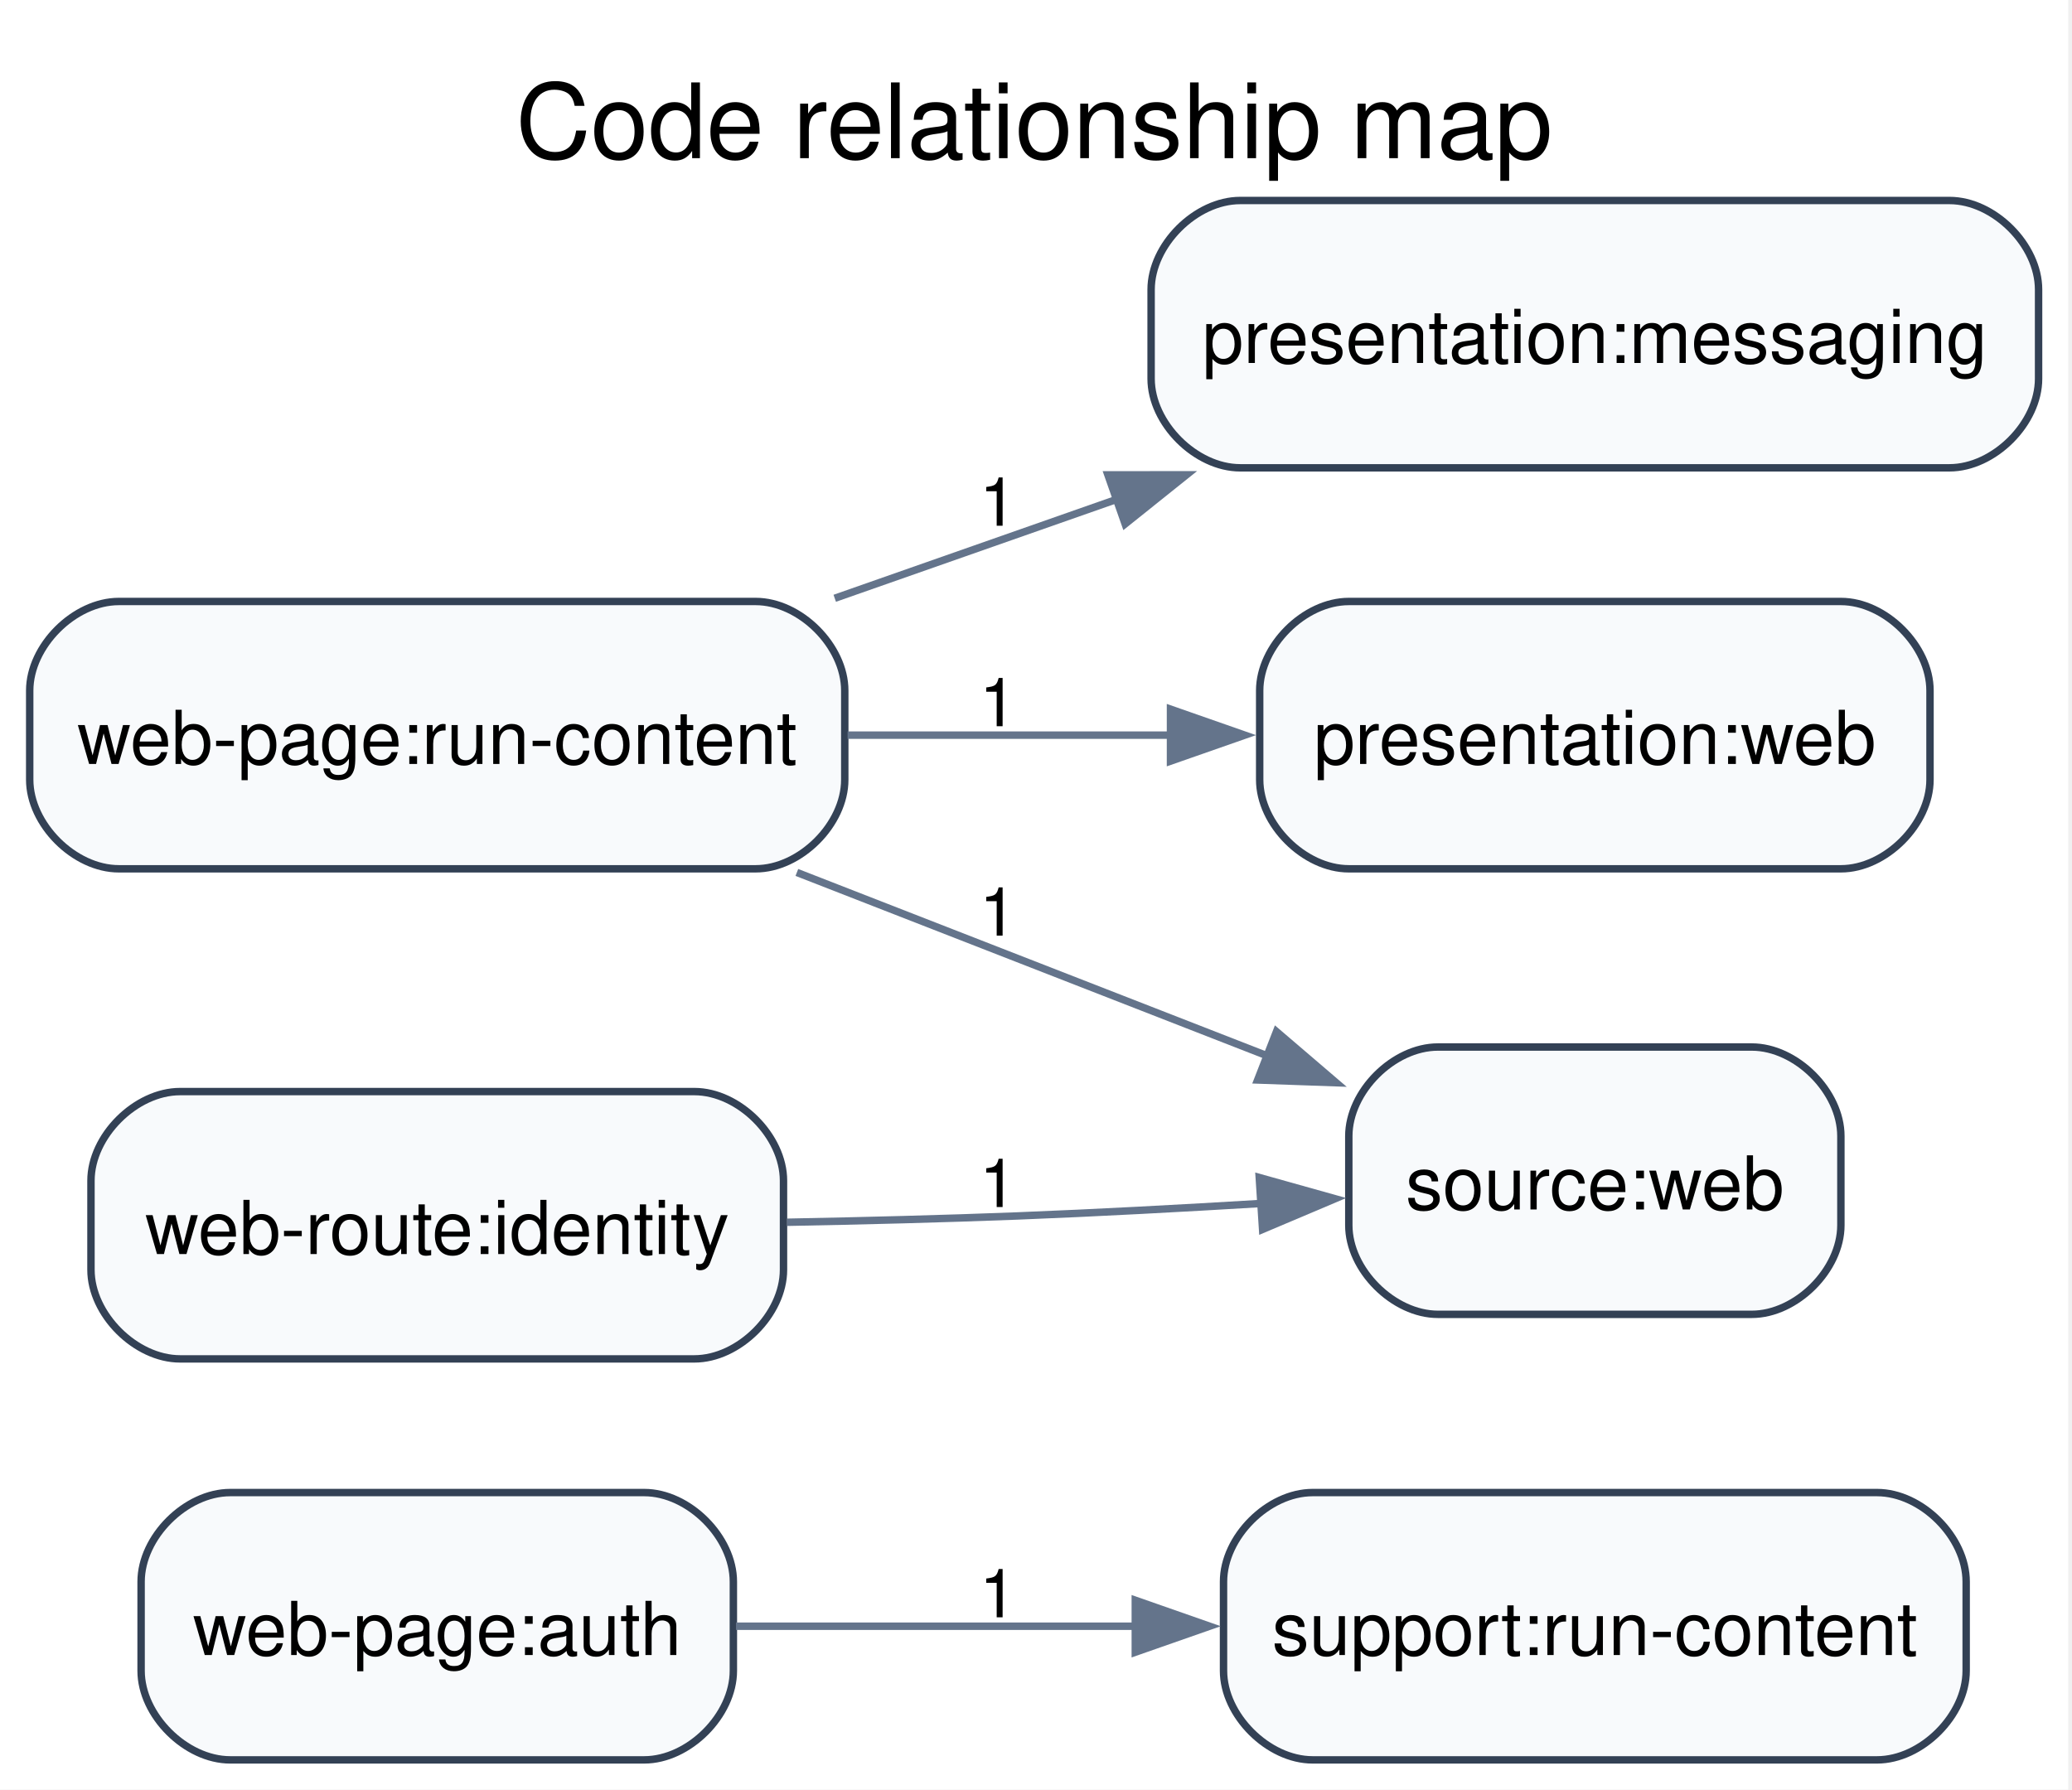
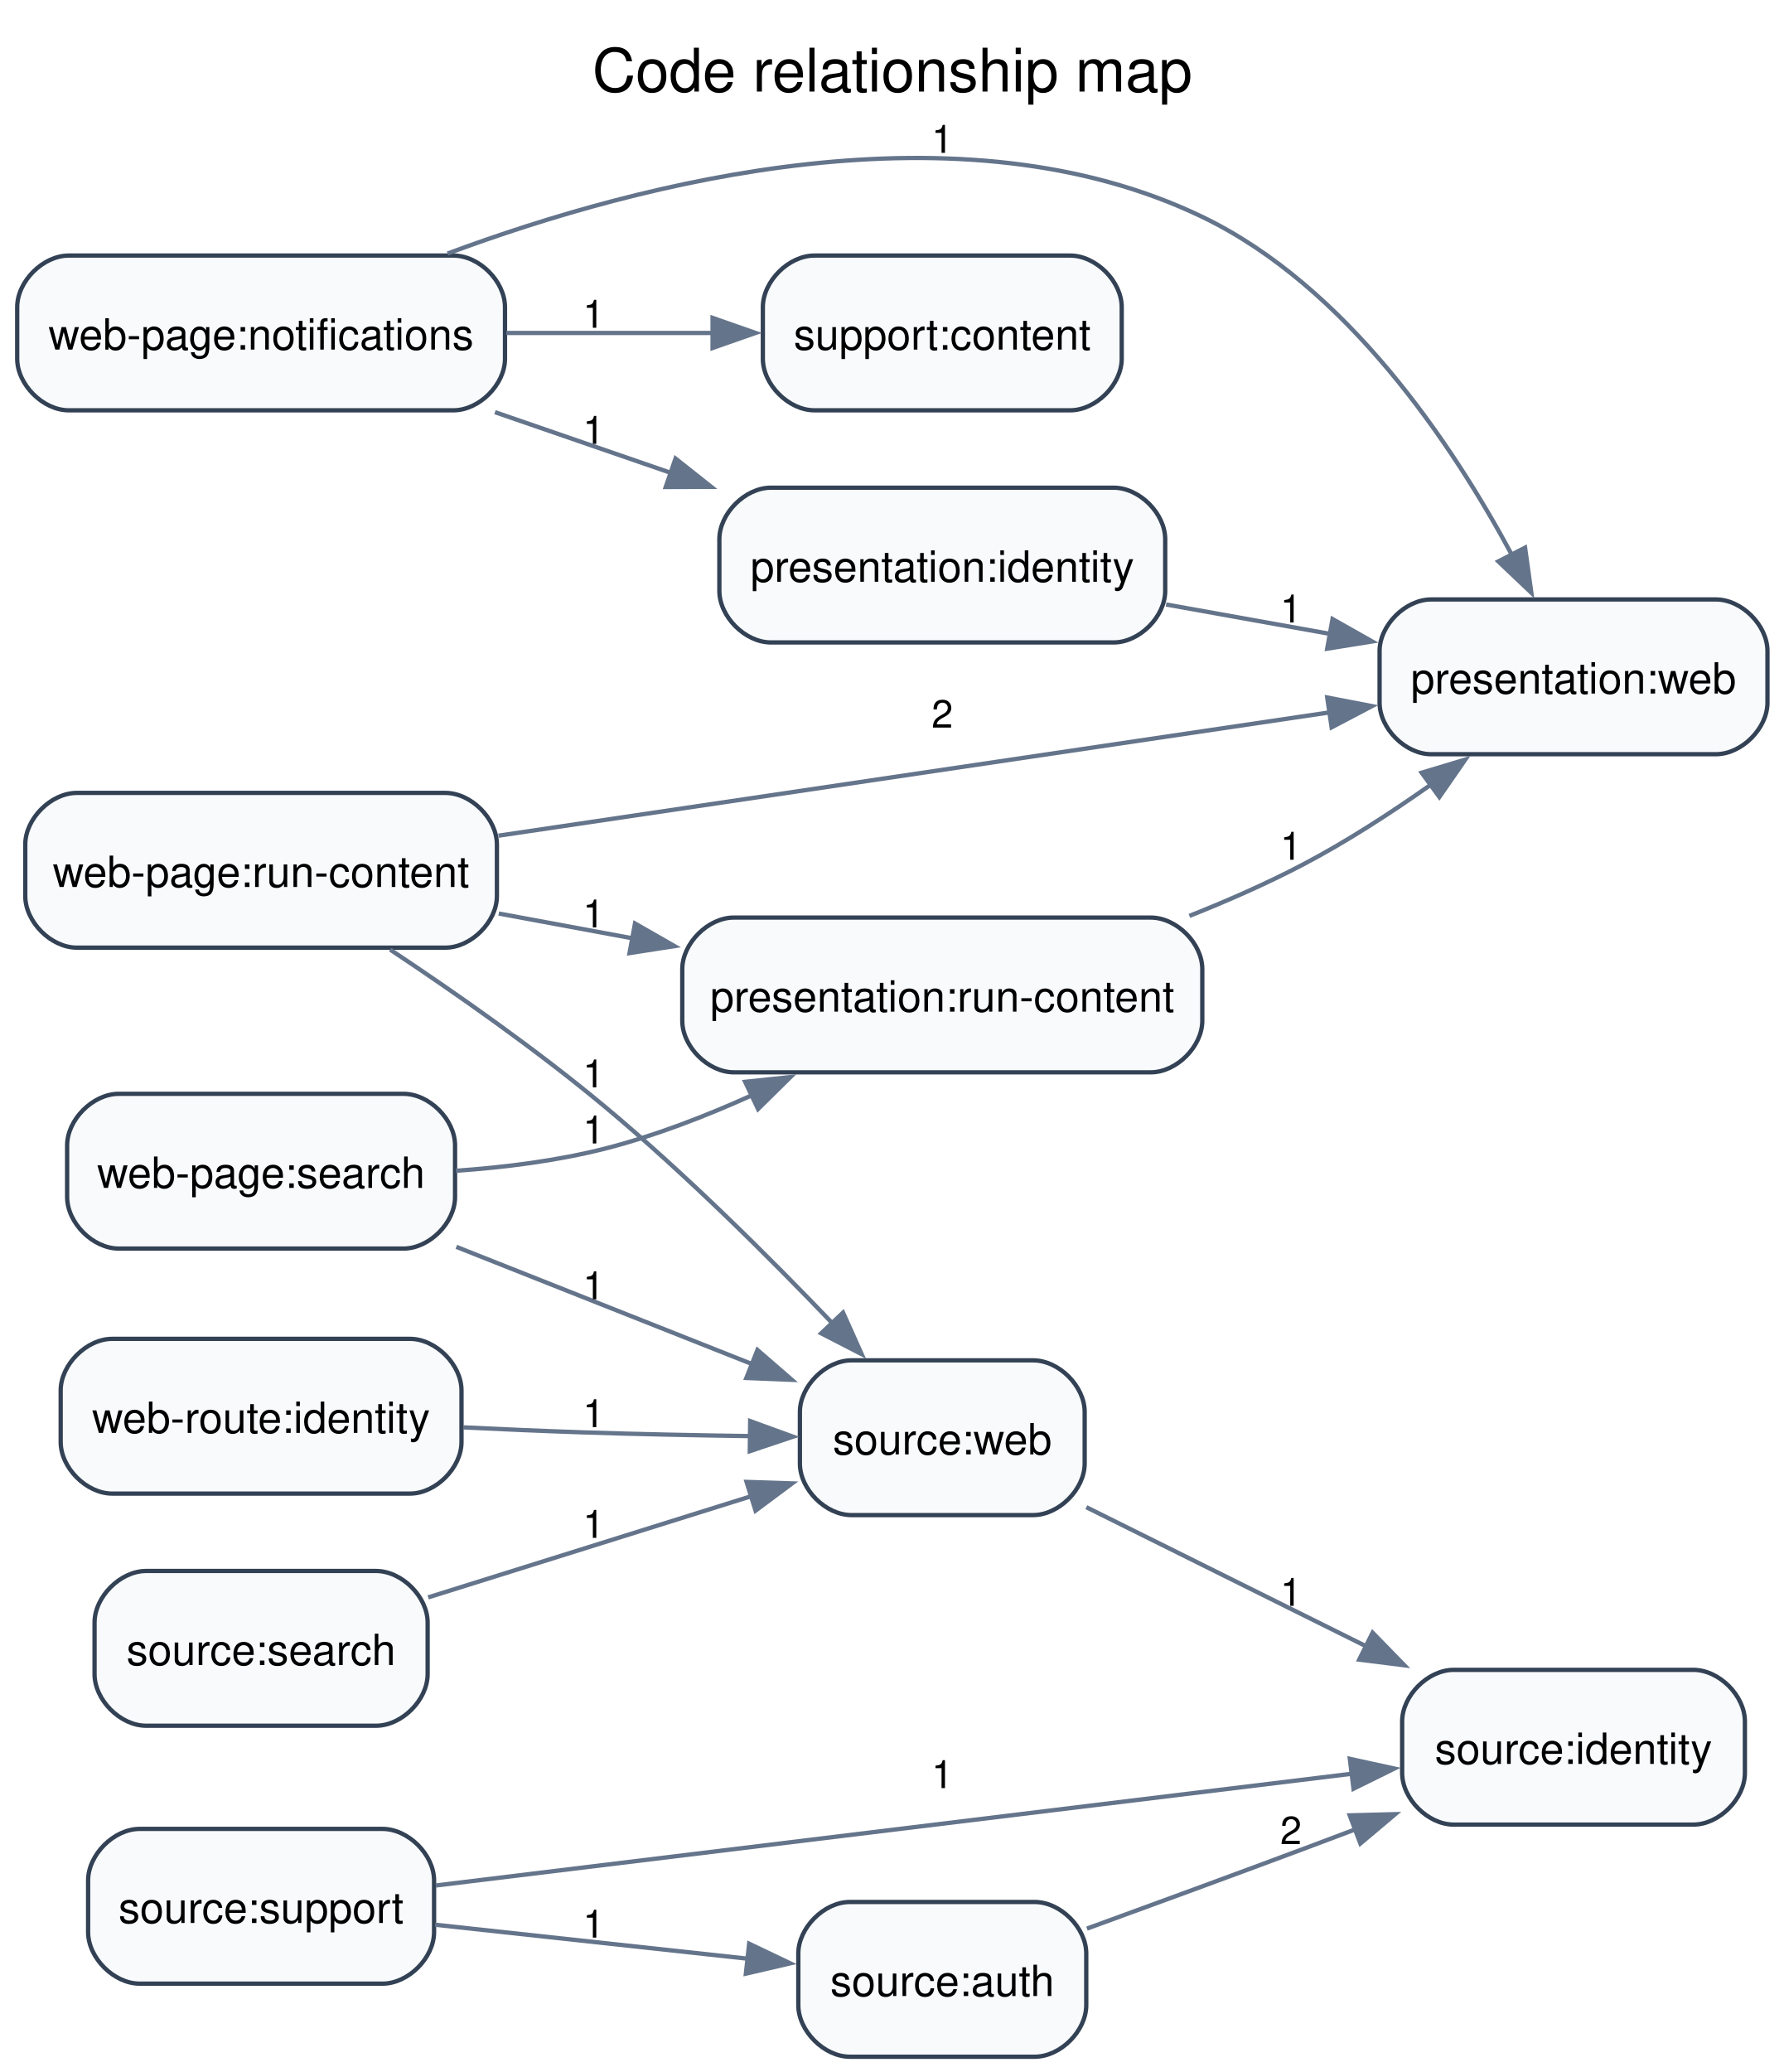
- <svg xmlns="http://www.w3.org/2000/svg" width="279pt" height="241pt" viewBox="0.00 0.00 279.00 241.00">
-   <g id="graph0" class="graph" transform="scale(1 1) rotate(0) translate(4 237)">
-     <polygon fill="white" stroke="none" points="-4,4 -4,-237 274.5,-237 274.5,4 -4,4" />
-     <text xml:space="preserve" text-anchor="middle" x="135.25" y="-215.7" font-family="Helvetica,sans-Serif" font-size="14.00">Code relationship map</text>
+ <svg xmlns="http://www.w3.org/2000/svg" width="415pt" height="482pt" viewBox="0.00 0.00 415.00 482.00">
+   <g id="graph0" class="graph" transform="scale(1 1) rotate(0) translate(4 478.45)">
+     <polygon fill="white" stroke="none" points="-4,4 -4,-478.45 411.25,-478.45 411.25,4 -4,4" />
+     <text xml:space="preserve" text-anchor="middle" x="203.62" y="-457.15" font-family="Helvetica,sans-Serif" font-size="14.00">Code relationship map</text>
    <g id="node1" class="node">
-       <path fill="#f8fafc" stroke="#334155" d="M82.75,-36C82.75,-36 27,-36 27,-36 21,-36 15,-30 15,-24 15,-24 15,-12 15,-12 15,-6 21,0 27,0 27,0 82.75,0 82.75,0 88.75,0 94.75,-6 94.75,-12 94.75,-12 94.75,-24 94.75,-24 94.75,-30 88.75,-36 82.75,-36" />
-       <text xml:space="preserve" text-anchor="middle" x="54.88" y="-14.12" font-family="Helvetica,sans-Serif" font-size="10.00">web-page:auth</text>
+       <path fill="#f8fafc" stroke="#334155" d="M236.75,-36C236.75,-36 193.75,-36 193.75,-36 187.75,-36 181.75,-30 181.75,-24 181.75,-24 181.75,-12 181.75,-12 181.75,-6 187.75,0 193.75,0 193.75,0 236.75,0 236.75,0 242.75,0 248.75,-6 248.75,-12 248.75,-12 248.75,-24 248.75,-24 248.75,-30 242.75,-36 236.75,-36" />
+       <text xml:space="preserve" text-anchor="middle" x="215.25" y="-14.12" font-family="Helvetica,sans-Serif" font-size="10.00">source:auth</text>
    </g>
    <g id="node2" class="node">
-       <path fill="#f8fafc" stroke="#334155" d="M248.75,-36C248.75,-36 172.75,-36 172.75,-36 166.75,-36 160.75,-30 160.75,-24 160.75,-24 160.75,-12 160.75,-12 160.75,-6 166.75,0 172.75,0 172.75,0 248.75,0 248.75,0 254.75,0 260.75,-6 260.75,-12 260.75,-12 260.75,-24 260.75,-24 260.75,-30 254.75,-36 248.75,-36" />
-       <text xml:space="preserve" text-anchor="middle" x="210.75" y="-14.12" font-family="Helvetica,sans-Serif" font-size="10.00">support:run-content</text>
+       <path fill="#f8fafc" stroke="#334155" d="M390,-90C390,-90 334.25,-90 334.25,-90 328.25,-90 322.25,-84 322.25,-78 322.25,-78 322.25,-66 322.25,-66 322.25,-60 328.25,-54 334.25,-54 334.25,-54 390,-54 390,-54 396,-54 402,-60 402,-66 402,-66 402,-78 402,-78 402,-84 396,-90 390,-90" />
+       <text xml:space="preserve" text-anchor="middle" x="362.12" y="-68.12" font-family="Helvetica,sans-Serif" font-size="10.00">source:identity</text>
    </g>
    <g id="edge1" class="edge">
-       <path fill="none" stroke="#64748b" d="M95.1,-18C111.47,-18 130.86,-18 148.99,-18" />
-       <polygon fill="#64748b" stroke="#64748b" points="148.87,-21.5 158.87,-18 148.87,-14.5 148.87,-21.5" />
-       <text xml:space="preserve" text-anchor="middle" x="130.38" y="-19.2" font-family="Helvetica,sans-Serif" font-size="9.00">1</text>
+       <path fill="none" stroke="#64748b" d="M248.91,-29.81C264.15,-35.36 282.52,-42.09 299,-48.25 303.08,-49.78 307.31,-51.37 311.55,-52.97" />
+       <polygon fill="#64748b" stroke="#64748b" points="310.05,-56.15 320.64,-56.43 312.53,-49.6 310.05,-56.15" />
+       <text xml:space="preserve" text-anchor="middle" x="296.38" y="-49.45" font-family="Helvetica,sans-Serif" font-size="9.00">2</text>
    </g>
    <g id="node3" class="node">
-       <path fill="#f8fafc" stroke="#334155" d="M97.75,-156C97.75,-156 12,-156 12,-156 6,-156 0,-150 0,-144 0,-144 0,-132 0,-132 0,-126 6,-120 12,-120 12,-120 97.75,-120 97.75,-120 103.75,-120 109.75,-126 109.75,-132 109.75,-132 109.75,-144 109.75,-144 109.75,-150 103.75,-156 97.75,-156" />
-       <text xml:space="preserve" text-anchor="middle" x="54.88" y="-134.12" font-family="Helvetica,sans-Serif" font-size="10.00">web-page:run-content</text>
+       <path fill="#f8fafc" stroke="#334155" d="M99.62,-294C99.62,-294 13.88,-294 13.88,-294 7.87,-294 1.88,-288 1.88,-282 1.88,-282 1.88,-270 1.88,-270 1.88,-264 7.88,-258 13.88,-258 13.88,-258 99.62,-258 99.62,-258 105.62,-258 111.62,-264 111.62,-270 111.62,-270 111.62,-282 111.62,-282 111.62,-288 105.62,-294 99.62,-294" />
+       <text xml:space="preserve" text-anchor="middle" x="56.75" y="-272.12" font-family="Helvetica,sans-Serif" font-size="10.00">web-page:run-content</text>
    </g>
    <g id="node4" class="node">
-       <path fill="#f8fafc" stroke="#334155" d="M258.5,-210C258.5,-210 163,-210 163,-210 157,-210 151,-204 151,-198 151,-198 151,-186 151,-186 151,-180 157,-174 163,-174 163,-174 258.5,-174 258.5,-174 264.5,-174 270.5,-180 270.5,-186 270.5,-186 270.5,-198 270.5,-198 270.5,-204 264.5,-210 258.5,-210" />
-       <text xml:space="preserve" text-anchor="middle" x="210.75" y="-188.12" font-family="Helvetica,sans-Serif" font-size="10.00">presentation:messaging</text>
+       <path fill="#f8fafc" stroke="#334155" d="M395.25,-339C395.25,-339 329,-339 329,-339 323,-339 317,-333 317,-327 317,-327 317,-315 317,-315 317,-309 323,-303 329,-303 329,-303 395.25,-303 395.25,-303 401.25,-303 407.25,-309 407.25,-315 407.25,-315 407.25,-327 407.25,-327 407.25,-333 401.25,-339 395.25,-339" />
+       <text xml:space="preserve" text-anchor="middle" x="362.12" y="-317.12" font-family="Helvetica,sans-Serif" font-size="10.00">presentation:web</text>
    </g>
    <g id="edge2" class="edge">
-       <path fill="none" stroke="#64748b" d="M108.4,-156.43C120.71,-160.75 133.95,-165.4 146.67,-169.86" />
-       <polygon fill="#64748b" stroke="#64748b" points="145.18,-173.05 155.77,-173.06 147.5,-166.44 145.18,-173.05" />
-       <text xml:space="preserve" text-anchor="middle" x="130.38" y="-166.2" font-family="Helvetica,sans-Serif" font-size="9.00">1</text>
+       <path fill="none" stroke="#64748b" d="M111.99,-284.05C166.56,-292.14 250.33,-304.57 305.42,-312.74" />
+       <polygon fill="#64748b" stroke="#64748b" points="304.82,-316.19 315.22,-314.19 305.84,-309.26 304.82,-316.19" />
+       <text xml:space="preserve" text-anchor="middle" x="215.25" y="-309.18" font-family="Helvetica,sans-Serif" font-size="9.00">2</text>
+     </g>
+     <g id="node6" class="node">
+       <path fill="#f8fafc" stroke="#334155" d="M263.75,-265C263.75,-265 166.75,-265 166.75,-265 160.75,-265 154.75,-259 154.75,-253 154.75,-253 154.75,-241 154.75,-241 154.75,-235 160.75,-229 166.75,-229 166.75,-229 263.75,-229 263.75,-229 269.75,-229 275.75,-235 275.75,-241 275.75,-241 275.75,-253 275.75,-253 275.75,-259 269.75,-265 263.75,-265" />
+       <text xml:space="preserve" text-anchor="middle" x="215.25" y="-243.12" font-family="Helvetica,sans-Serif" font-size="10.00">presentation:run-content</text>
+     </g>
+     <g id="edge12" class="edge">
+       <path fill="none" stroke="#64748b" d="M112.05,-265.94C122.1,-264.08 132.73,-262.11 143.19,-260.17" />
+       <polygon fill="#64748b" stroke="#64748b" points="143.75,-263.62 152.95,-258.36 142.48,-256.74 143.75,-263.62" />
+       <text xml:space="preserve" text-anchor="middle" x="134.12" y="-262.7" font-family="Helvetica,sans-Serif" font-size="9.00">1</text>
+     </g>
+     <g id="node8" class="node">
+       <path fill="#f8fafc" stroke="#334155" d="M236.38,-162C236.38,-162 194.12,-162 194.12,-162 188.12,-162 182.12,-156 182.12,-150 182.12,-150 182.12,-138 182.12,-138 182.12,-132 188.12,-126 194.12,-126 194.12,-126 236.38,-126 236.38,-126 242.38,-126 248.38,-132 248.38,-138 248.38,-138 248.38,-150 248.38,-150 248.38,-156 242.38,-162 236.38,-162" />
+       <text xml:space="preserve" text-anchor="middle" x="215.25" y="-140.12" font-family="Helvetica,sans-Serif" font-size="10.00">source:web</text>
+     </g>
+     <g id="edge13" class="edge">
+       <path fill="none" stroke="#64748b" d="M86.78,-257.55C102.11,-247.38 120.96,-234.17 136.75,-221 155.55,-205.32 175.1,-185.87 189.86,-170.44" />
+       <polygon fill="#64748b" stroke="#64748b" points="192.16,-173.11 196.49,-163.44 187.07,-168.29 192.16,-173.11" />
+       <text xml:space="preserve" text-anchor="middle" x="134.12" y="-225.49" font-family="Helvetica,sans-Serif" font-size="9.00">1</text>
    </g>
    <g id="node5" class="node">
-       <path fill="#f8fafc" stroke="#334155" d="M243.88,-156C243.88,-156 177.62,-156 177.62,-156 171.62,-156 165.62,-150 165.62,-144 165.62,-144 165.62,-132 165.62,-132 165.62,-126 171.62,-120 177.62,-120 177.62,-120 243.88,-120 243.88,-120 249.88,-120 255.88,-126 255.88,-132 255.88,-132 255.88,-144 255.88,-144 255.88,-150 249.88,-156 243.88,-156" />
-       <text xml:space="preserve" text-anchor="middle" x="210.75" y="-134.12" font-family="Helvetica,sans-Serif" font-size="10.00">presentation:web</text>
+       <path fill="#f8fafc" stroke="#334155" d="M255.12,-365C255.12,-365 175.38,-365 175.38,-365 169.38,-365 163.38,-359 163.38,-353 163.38,-353 163.38,-341 163.38,-341 163.38,-335 169.38,-329 175.38,-329 175.38,-329 255.12,-329 255.12,-329 261.12,-329 267.12,-335 267.12,-341 267.12,-341 267.12,-353 267.12,-353 267.12,-359 261.12,-365 255.12,-365" />
+       <text xml:space="preserve" text-anchor="middle" x="215.25" y="-343.12" font-family="Helvetica,sans-Serif" font-size="10.00">presentation:identity</text>
    </g>
    <g id="edge3" class="edge">
-       <path fill="none" stroke="#64748b" d="M110.13,-138C124.33,-138 139.66,-138 153.94,-138" />
-       <polygon fill="#64748b" stroke="#64748b" points="153.61,-141.5 163.61,-138 153.61,-134.5 153.61,-141.5" />
-       <text xml:space="preserve" text-anchor="middle" x="130.38" y="-139.2" font-family="Helvetica,sans-Serif" font-size="9.00">1</text>
-     </g>
-     <g id="node6" class="node">
-       <path fill="#f8fafc" stroke="#334155" d="M231.88,-96C231.88,-96 189.62,-96 189.62,-96 183.62,-96 177.62,-90 177.62,-84 177.62,-84 177.62,-72 177.62,-72 177.62,-66 183.62,-60 189.62,-60 189.62,-60 231.88,-60 231.88,-60 237.88,-60 243.88,-66 243.88,-72 243.88,-72 243.88,-84 243.88,-84 243.88,-90 237.88,-96 231.88,-96" />
-       <text xml:space="preserve" text-anchor="middle" x="210.75" y="-74.12" font-family="Helvetica,sans-Serif" font-size="10.00">source:web</text>
+       <path fill="none" stroke="#64748b" d="M267.33,-337.83C279.68,-335.62 292.94,-333.24 305.48,-330.99" />
+       <polygon fill="#64748b" stroke="#64748b" points="306.05,-334.44 315.27,-329.23 304.81,-327.55 306.05,-334.44" />
+       <text xml:space="preserve" text-anchor="middle" x="296.38" y="-333.64" font-family="Helvetica,sans-Serif" font-size="9.00">1</text>
    </g>
    <g id="edge4" class="edge">
-       <path fill="none" stroke="#64748b" d="M103.3,-119.51C123.56,-111.61 147.05,-102.45 166.8,-94.75" />
-       <polygon fill="#64748b" stroke="#64748b" points="167.88,-98.08 175.93,-91.19 165.34,-91.56 167.88,-98.08" />
-       <text xml:space="preserve" text-anchor="middle" x="130.38" y="-111" font-family="Helvetica,sans-Serif" font-size="9.00">1</text>
+       <path fill="none" stroke="#64748b" d="M272.75,-265.39C281.71,-268.94 290.73,-272.92 299,-277.25 309.15,-282.56 319.56,-289.3 328.89,-295.89" />
+       <polygon fill="#64748b" stroke="#64748b" points="326.79,-298.7 336.94,-301.75 330.91,-293.04 326.79,-298.7" />
+       <text xml:space="preserve" text-anchor="middle" x="296.38" y="-278.45" font-family="Helvetica,sans-Serif" font-size="9.00">1</text>
    </g>
    <g id="node7" class="node">
-       <path fill="#f8fafc" stroke="#334155" d="M89.5,-90C89.5,-90 20.25,-90 20.25,-90 14.25,-90 8.25,-84 8.25,-78 8.25,-78 8.25,-66 8.25,-66 8.25,-60 14.25,-54 20.25,-54 20.25,-54 89.5,-54 89.5,-54 95.5,-54 101.5,-60 101.5,-66 101.5,-66 101.5,-78 101.5,-78 101.5,-84 95.5,-90 89.5,-90" />
-       <text xml:space="preserve" text-anchor="middle" x="54.88" y="-68.12" font-family="Helvetica,sans-Serif" font-size="10.00">web-route:identity</text>
+       <path fill="#f8fafc" stroke="#334155" d="M83.5,-113C83.5,-113 30,-113 30,-113 24,-113 18,-107 18,-101 18,-101 18,-89 18,-89 18,-83 24,-77 30,-77 30,-77 83.5,-77 83.5,-77 89.5,-77 95.5,-83 95.5,-89 95.5,-89 95.5,-101 95.5,-101 95.5,-107 89.5,-113 83.5,-113" />
+       <text xml:space="preserve" text-anchor="middle" x="56.75" y="-91.12" font-family="Helvetica,sans-Serif" font-size="10.00">source:search</text>
    </g>
    <g id="edge5" class="edge">
-       <path fill="none" stroke="#64748b" d="M101.97,-72.4C112.19,-72.59 122.96,-72.86 133,-73.25 143.68,-73.67 155.18,-74.29 165.95,-74.94" />
-       <polygon fill="#64748b" stroke="#64748b" points="165.56,-78.43 175.77,-75.57 166.01,-71.44 165.56,-78.43" />
-       <text xml:space="preserve" text-anchor="middle" x="130.38" y="-74.45" font-family="Helvetica,sans-Serif" font-size="9.00">1</text>
+       <path fill="none" stroke="#64748b" d="M95.63,-106.86C118.36,-113.98 147.34,-123.05 170.97,-130.45" />
+       <polygon fill="#64748b" stroke="#64748b" points="169.71,-133.72 180.3,-133.37 171.8,-127.04 169.71,-133.72" />
+       <text xml:space="preserve" text-anchor="middle" x="134.12" y="-120.7" font-family="Helvetica,sans-Serif" font-size="9.00">1</text>
+     </g>
+     <g id="edge8" class="edge">
+       <path fill="none" stroke="#64748b" d="M248.76,-127.84C267.98,-118.29 292.64,-106.04 313.96,-95.44" />
+       <polygon fill="#64748b" stroke="#64748b" points="315.37,-98.65 322.77,-91.06 312.26,-92.38 315.37,-98.65" />
+       <text xml:space="preserve" text-anchor="middle" x="296.38" y="-104.89" font-family="Helvetica,sans-Serif" font-size="9.00">1</text>
+     </g>
+     <g id="node9" class="node">
+       <path fill="#f8fafc" stroke="#334155" d="M85,-53C85,-53 28.5,-53 28.5,-53 22.5,-53 16.5,-47 16.5,-41 16.5,-41 16.5,-29 16.5,-29 16.5,-23 22.5,-17 28.5,-17 28.5,-17 85,-17 85,-17 91,-17 97,-23 97,-29 97,-29 97,-41 97,-41 97,-47 91,-53 85,-53" />
+       <text xml:space="preserve" text-anchor="middle" x="56.75" y="-31.12" font-family="Helvetica,sans-Serif" font-size="10.00">source:support</text>
+     </g>
+     <g id="edge6" class="edge">
+       <path fill="none" stroke="#64748b" d="M97.24,-30.71C119.47,-28.3 147.29,-25.27 170.22,-22.78" />
+       <polygon fill="#64748b" stroke="#64748b" points="170.31,-26.29 179.87,-21.73 169.55,-19.33 170.31,-26.29" />
+       <text xml:space="preserve" text-anchor="middle" x="134.12" y="-27.7" font-family="Helvetica,sans-Serif" font-size="9.00">1</text>
+     </g>
+     <g id="edge7" class="edge">
+       <path fill="none" stroke="#64748b" d="M97.41,-39.84C152.18,-46.52 250.98,-58.57 310.86,-65.87" />
+       <polygon fill="#64748b" stroke="#64748b" points="310.08,-69.3 320.43,-67.04 310.93,-62.35 310.08,-69.3" />
+       <text xml:space="preserve" text-anchor="middle" x="215.25" y="-62.49" font-family="Helvetica,sans-Serif" font-size="9.00">1</text>
+     </g>
+     <g id="node10" class="node">
+       <path fill="#f8fafc" stroke="#334155" d="M101.5,-419C101.5,-419 12,-419 12,-419 6,-419 0,-413 0,-407 0,-407 0,-395 0,-395 0,-389 6,-383 12,-383 12,-383 101.5,-383 101.5,-383 107.5,-383 113.5,-389 113.5,-395 113.5,-395 113.5,-407 113.5,-407 113.5,-413 107.5,-419 101.5,-419" />
+       <text xml:space="preserve" text-anchor="middle" x="56.75" y="-397.12" font-family="Helvetica,sans-Serif" font-size="10.00">web-page:notifications</text>
+     </g>
+     <g id="edge10" class="edge">
+       <path fill="none" stroke="#64748b" d="M100.14,-419.47C145.78,-436.42 219.4,-455.13 275.75,-428 309.44,-411.78 333.96,-375.09 347.87,-349.21" />
+       <polygon fill="#64748b" stroke="#64748b" points="350.85,-351.05 352.31,-340.56 344.63,-347.85 350.85,-351.05" />
+       <text xml:space="preserve" text-anchor="middle" x="215.25" y="-442.9" font-family="Helvetica,sans-Serif" font-size="9.00">1</text>
+     </g>
+     <g id="edge9" class="edge">
+       <path fill="none" stroke="#64748b" d="M111.17,-382.57C124.38,-378.01 138.63,-373.09 152.21,-368.41" />
+       <polygon fill="#64748b" stroke="#64748b" points="153.18,-371.78 161.49,-365.2 150.9,-365.16 153.18,-371.78" />
+       <text xml:space="preserve" text-anchor="middle" x="134.12" y="-375.2" font-family="Helvetica,sans-Serif" font-size="9.00">1</text>
+     </g>
+     <g id="node11" class="node">
+       <path fill="#f8fafc" stroke="#334155" d="M245,-419C245,-419 185.5,-419 185.5,-419 179.5,-419 173.5,-413 173.5,-407 173.5,-407 173.5,-395 173.5,-395 173.5,-389 179.5,-383 185.5,-383 185.5,-383 245,-383 245,-383 251,-383 257,-389 257,-395 257,-395 257,-407 257,-407 257,-413 251,-419 245,-419" />
+       <text xml:space="preserve" text-anchor="middle" x="215.25" y="-397.12" font-family="Helvetica,sans-Serif" font-size="10.00">support:content</text>
+     </g>
+     <g id="edge11" class="edge">
+       <path fill="none" stroke="#64748b" d="M113.81,-401C129.46,-401 146.41,-401 161.85,-401" />
+       <polygon fill="#64748b" stroke="#64748b" points="161.8,-404.5 171.8,-401 161.8,-397.5 161.8,-404.5" />
+       <text xml:space="preserve" text-anchor="middle" x="134.12" y="-402.2" font-family="Helvetica,sans-Serif" font-size="9.00">1</text>
+     </g>
+     <g id="node12" class="node">
+       <path fill="#f8fafc" stroke="#334155" d="M89.88,-224C89.88,-224 23.63,-224 23.63,-224 17.63,-224 11.62,-218 11.62,-212 11.62,-212 11.62,-200 11.62,-200 11.62,-194 17.62,-188 23.62,-188 23.62,-188 89.88,-188 89.88,-188 95.88,-188 101.88,-194 101.88,-200 101.88,-200 101.88,-212 101.88,-212 101.88,-218 95.88,-224 89.88,-224" />
+       <text xml:space="preserve" text-anchor="middle" x="56.75" y="-202.12" font-family="Helvetica,sans-Serif" font-size="10.00">web-page:search</text>
+     </g>
+     <g id="edge14" class="edge">
+       <path fill="none" stroke="#64748b" d="M102.07,-206.1C113.5,-206.89 125.69,-208.44 136.75,-211.25 148.28,-214.19 160.21,-218.8 171.15,-223.75" />
+       <polygon fill="#64748b" stroke="#64748b" points="169.38,-226.79 179.92,-227.9 172.38,-220.46 169.38,-226.79" />
+       <text xml:space="preserve" text-anchor="middle" x="134.12" y="-212.45" font-family="Helvetica,sans-Serif" font-size="9.00">1</text>
+     </g>
+     <g id="edge15" class="edge">
+       <path fill="none" stroke="#64748b" d="M102.18,-188.4C123.82,-179.82 149.75,-169.55 171.2,-161.05" />
+       <polygon fill="#64748b" stroke="#64748b" points="172.24,-164.41 180.25,-157.47 169.66,-157.9 172.24,-164.41" />
+       <text xml:space="preserve" text-anchor="middle" x="134.12" y="-176.2" font-family="Helvetica,sans-Serif" font-size="9.00">1</text>
+     </g>
+     <g id="node13" class="node">
+       <path fill="#f8fafc" stroke="#334155" d="M91.38,-167C91.38,-167 22.12,-167 22.12,-167 16.13,-167 10.12,-161 10.12,-155 10.12,-155 10.12,-143 10.12,-143 10.12,-137 16.12,-131 22.12,-131 22.12,-131 91.38,-131 91.38,-131 97.38,-131 103.38,-137 103.38,-143 103.38,-143 103.38,-155 103.38,-155 103.38,-161 97.38,-167 91.38,-167" />
+       <text xml:space="preserve" text-anchor="middle" x="56.75" y="-145.12" font-family="Helvetica,sans-Serif" font-size="10.00">web-route:identity</text>
+     </g>
+     <g id="edge16" class="edge">
+       <path fill="none" stroke="#64748b" d="M103.77,-146.41C112.95,-145.96 122.53,-145.55 131.5,-145.25 144.25,-144.83 158.12,-144.55 170.79,-144.37" />
+       <polygon fill="#64748b" stroke="#64748b" points="170.55,-147.87 180.51,-144.24 170.46,-140.87 170.55,-147.87" />
+       <text xml:space="preserve" text-anchor="middle" x="134.12" y="-146.45" font-family="Helvetica,sans-Serif" font-size="9.00">1</text>
    </g>
  </g>
</svg>
